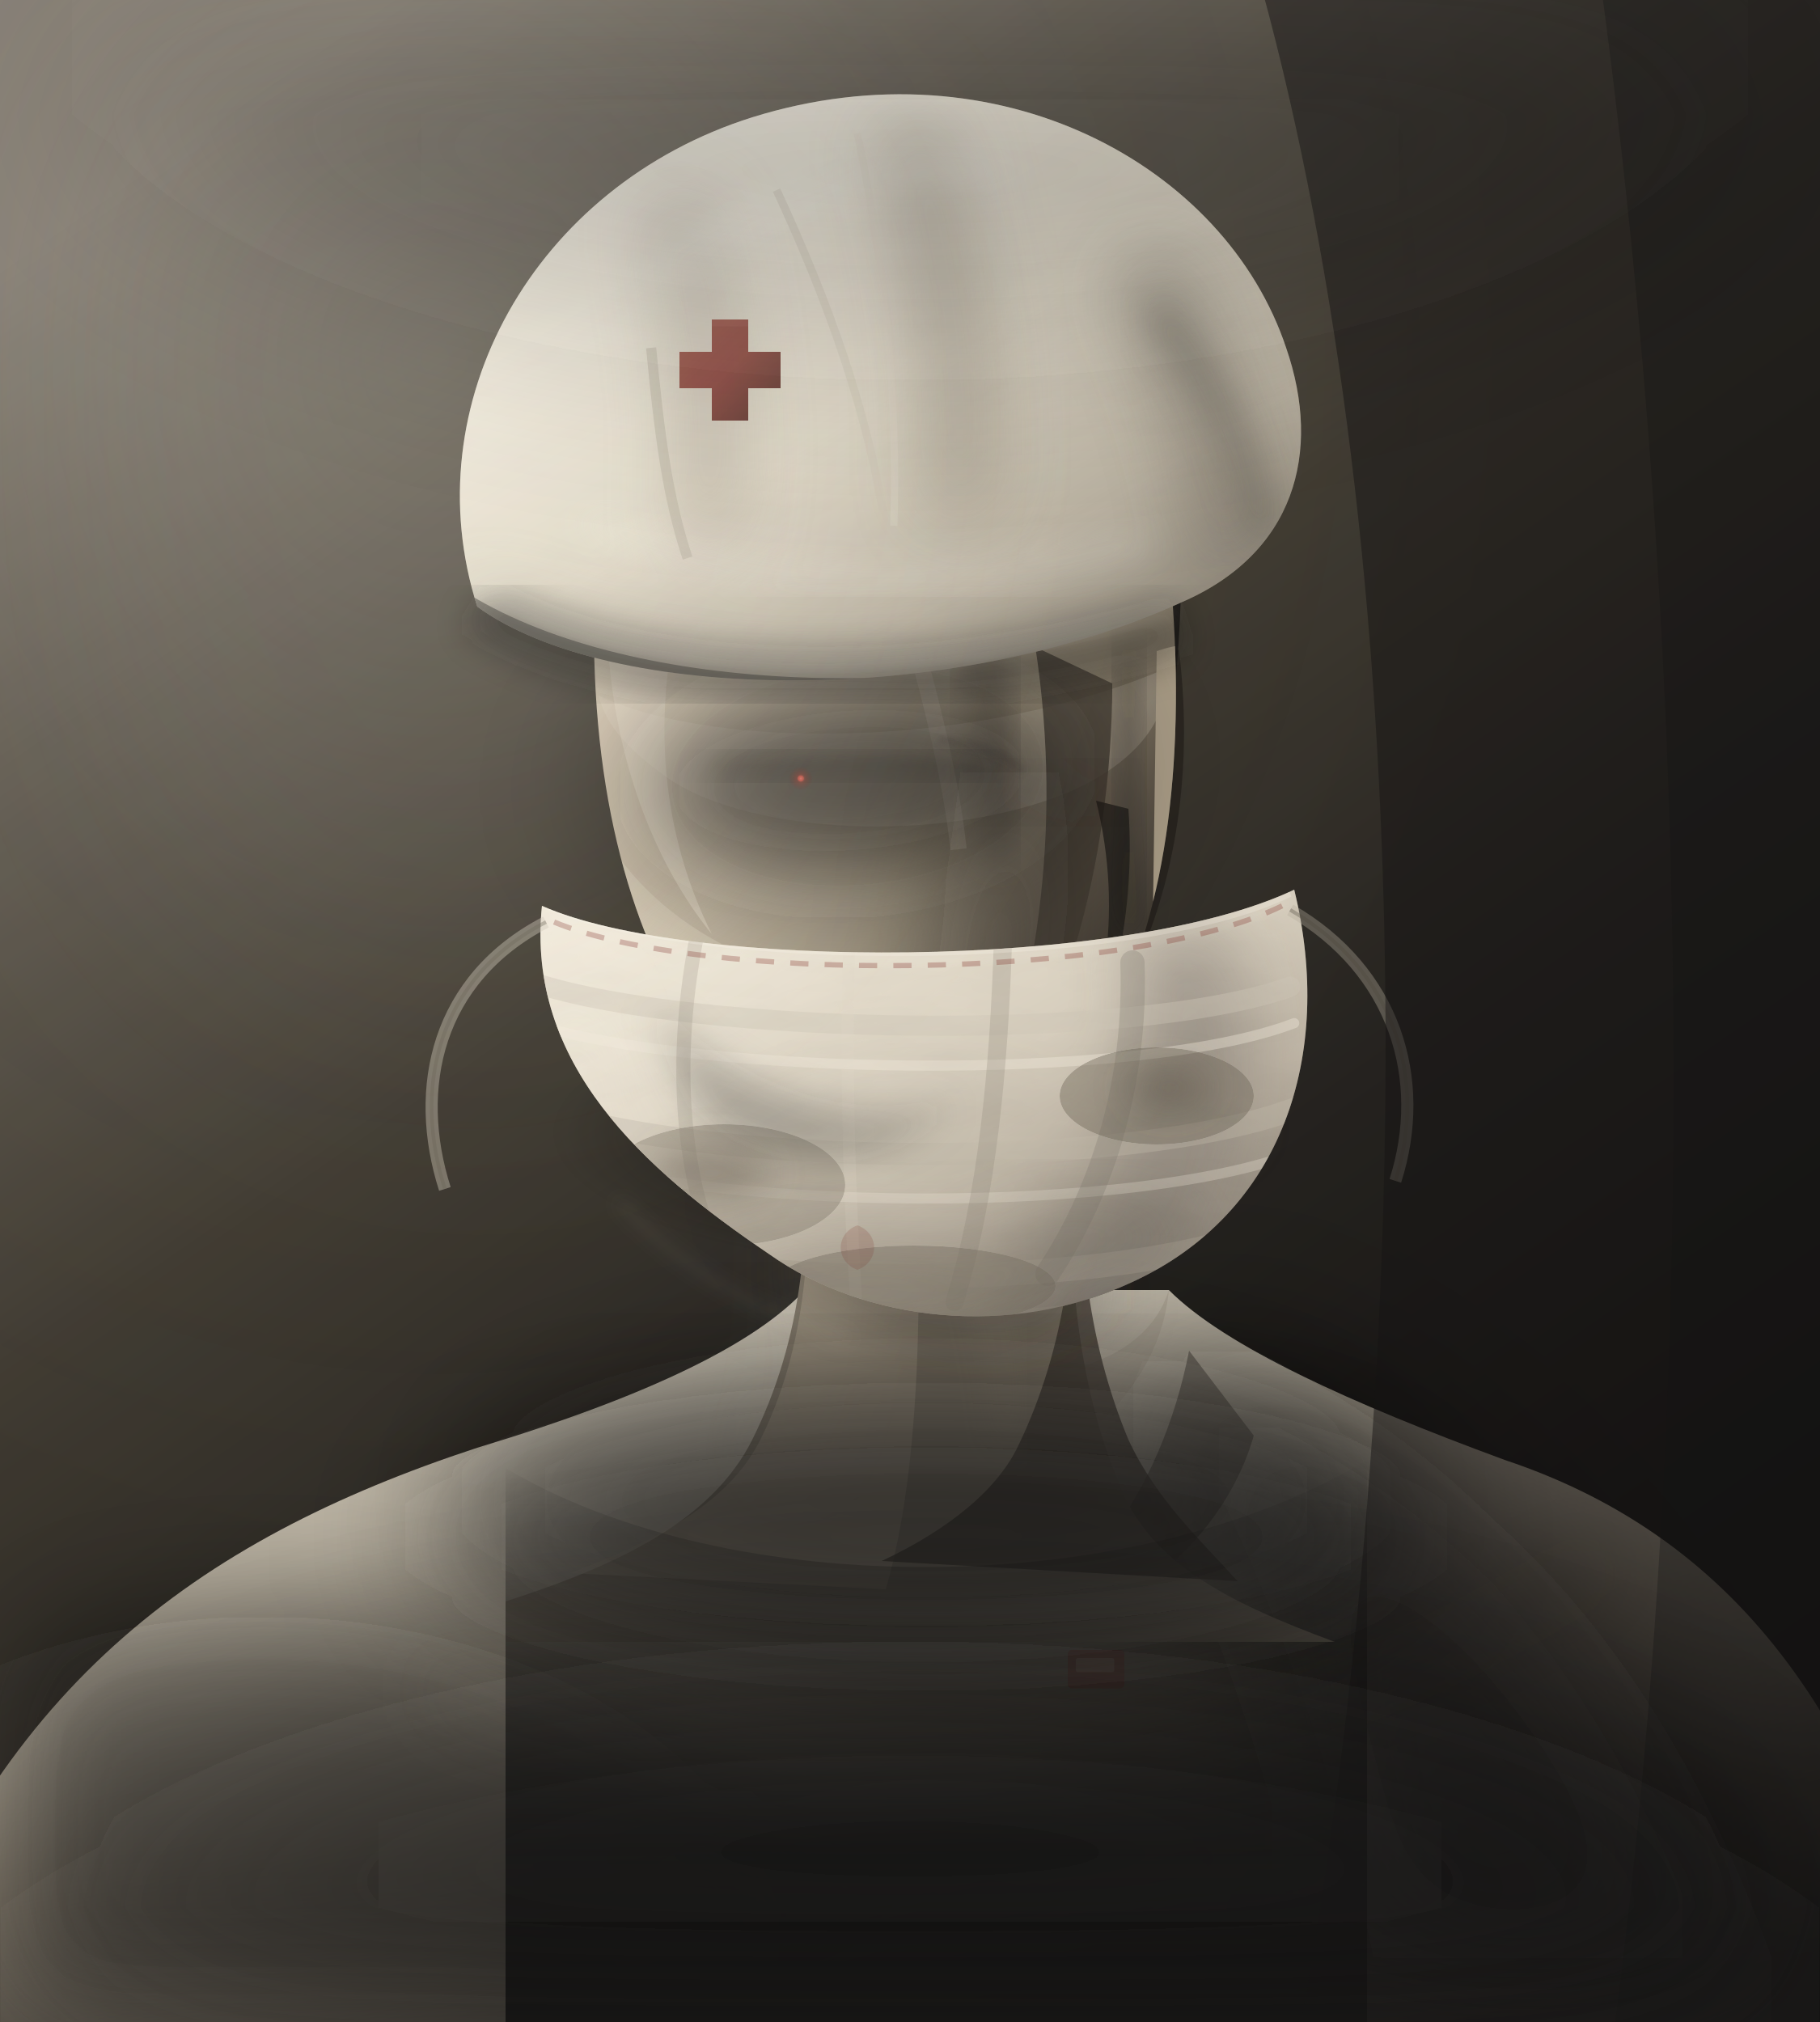
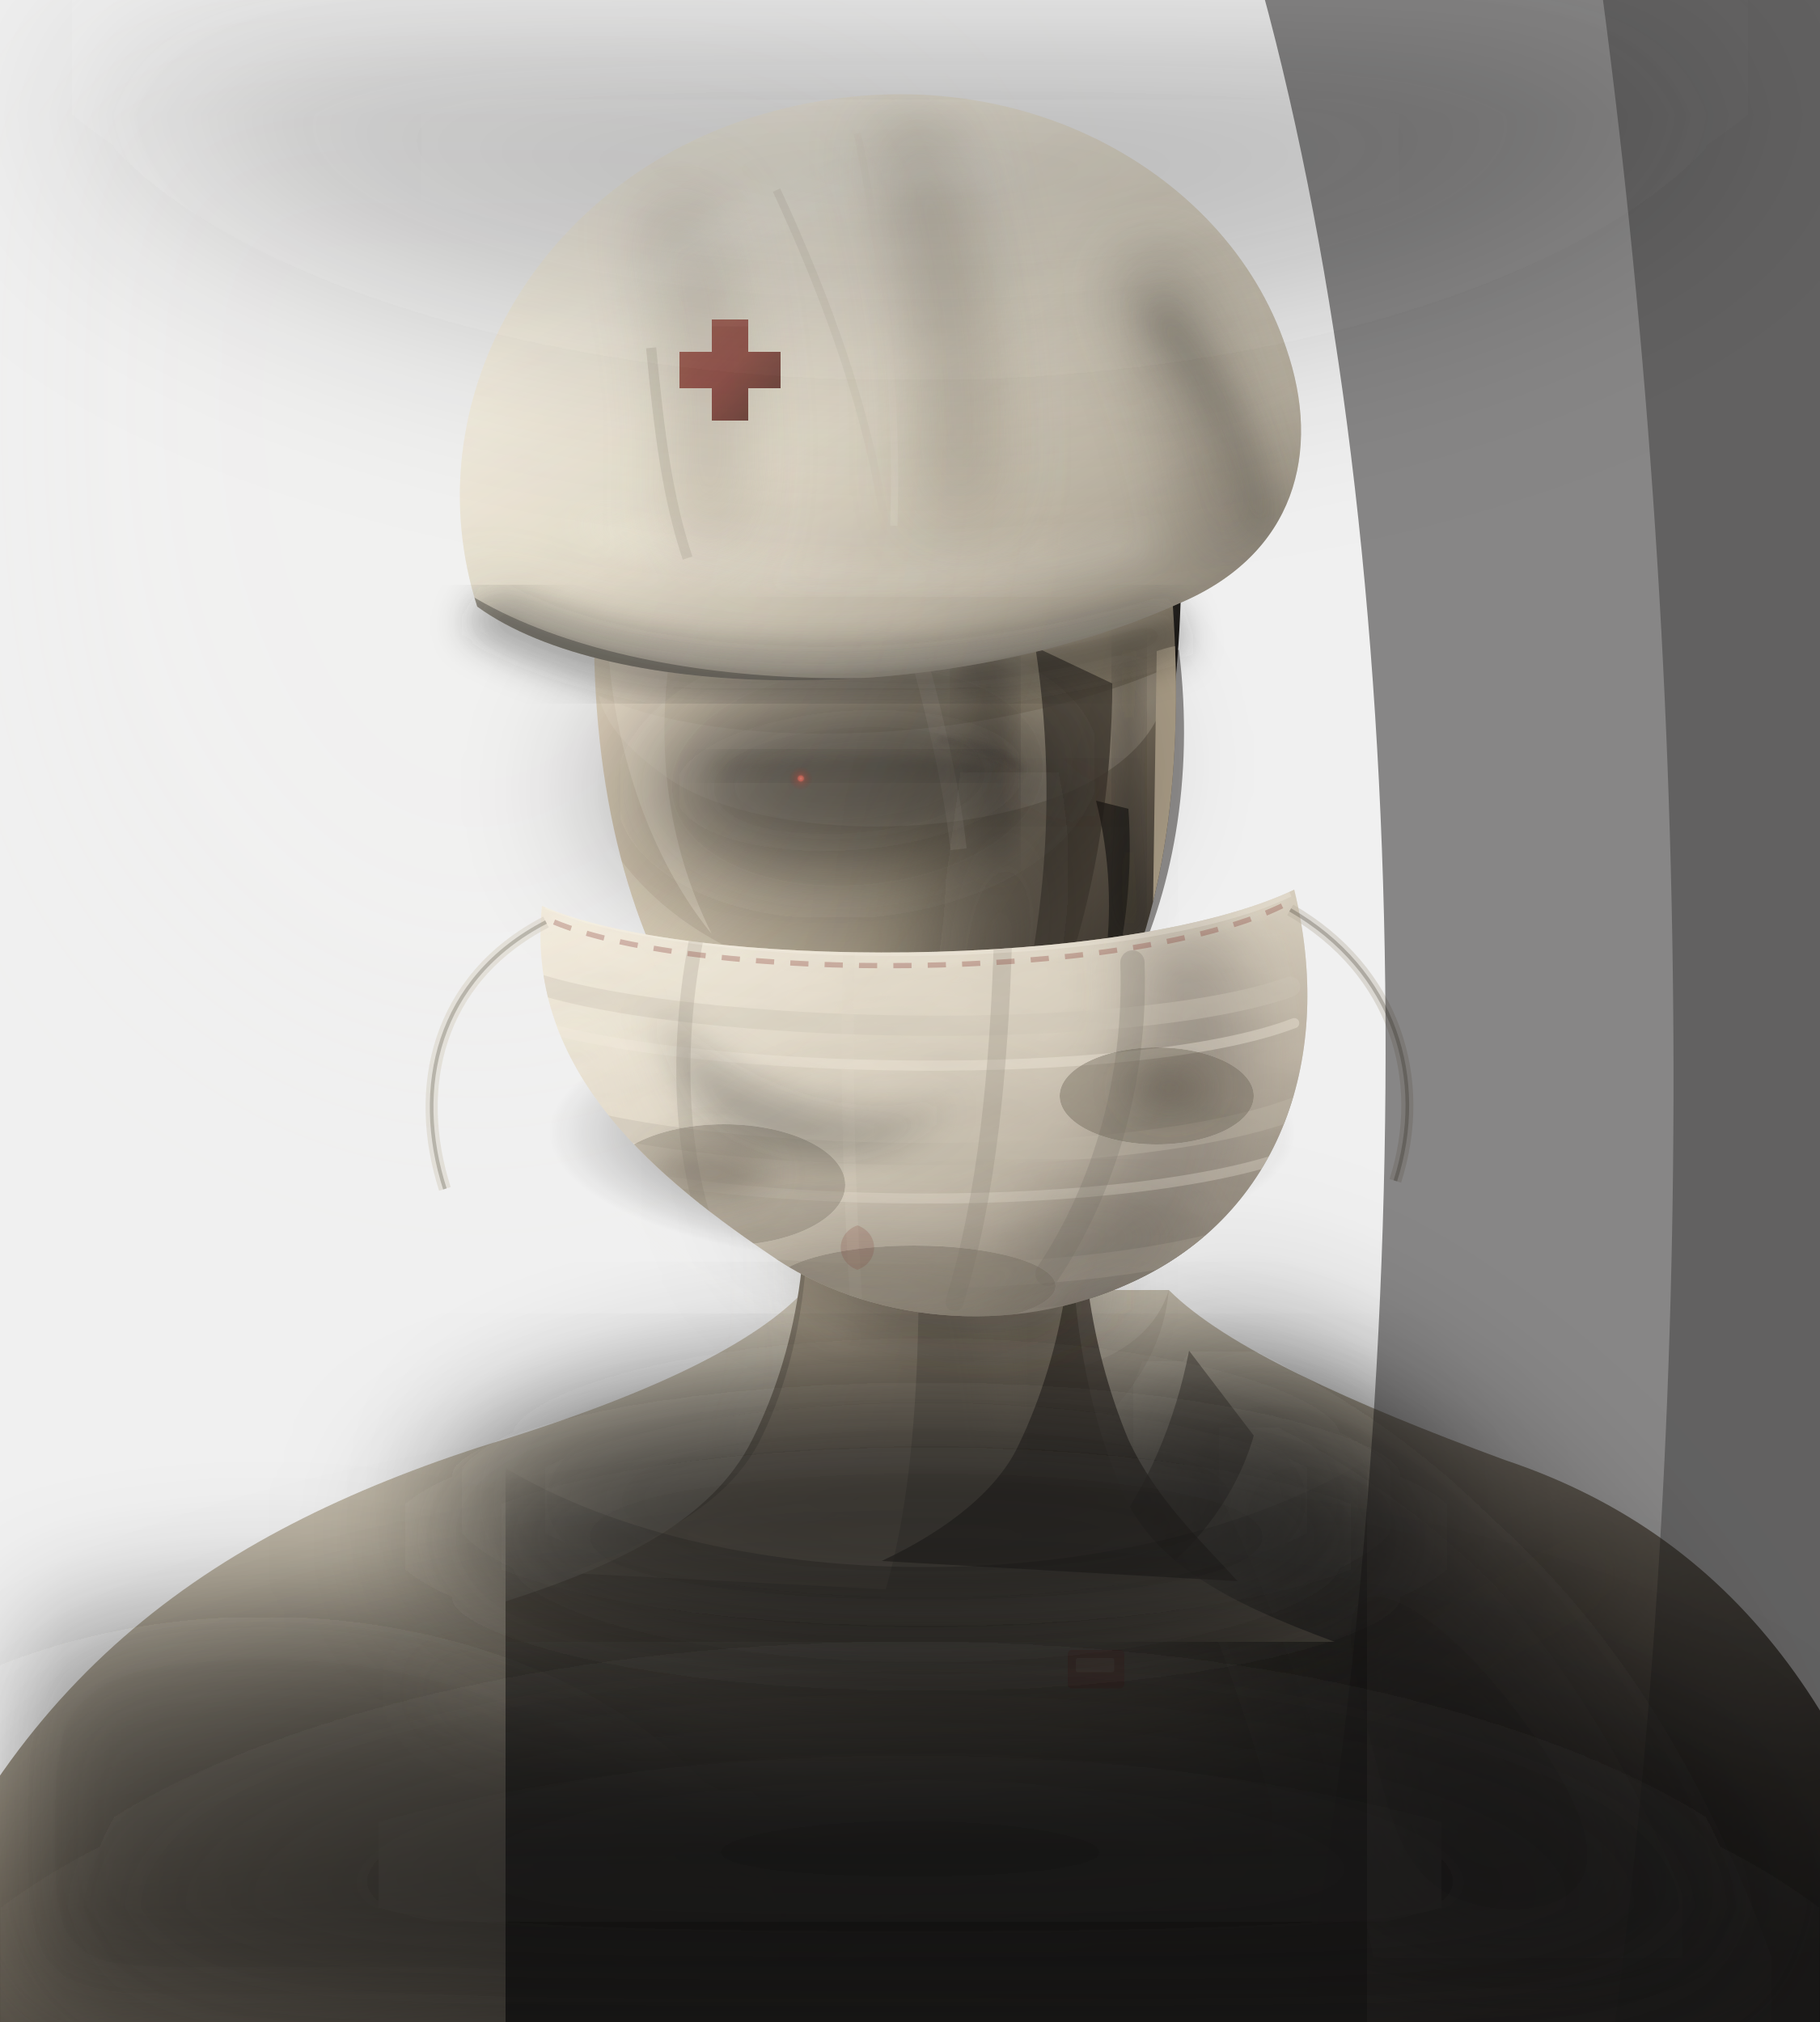
<svg xmlns="http://www.w3.org/2000/svg" viewBox="0 0 900 1000" width="900" height="1000" role="img" aria-labelledby="nfTitle nfDesc">
  <defs>
    <linearGradient id="bg" x1=".22" y1="0" x2=".84" y2="1">
      <stop offset="0" stop-color="#9c9487" />
      <stop offset=".18" stop-color="#736c60" />
      <stop offset=".4" stop-color="#474136" />
      <stop offset=".62" stop-color="#282521" />
      <stop offset=".84" stop-color="#171513" />
      <stop offset="1" stop-color="#111010" />
    </linearGradient>
    <radialGradient id="keyL" cx=".24" cy=".18" r=".6">
      <stop offset="0" stop-color="#fff8ea" stop-opacity=".13" />
      <stop offset=".48" stop-color="#efe6d4" stop-opacity=".03" />
      <stop offset="1" stop-color="#efe6d4" stop-opacity="0" />
    </radialGradient>
    <radialGradient id="vig" cx=".44" cy=".4" r=".86">
      <stop offset="0" stop-color="#141312" stop-opacity="0" />
      <stop offset=".4" stop-color="#141312" stop-opacity=".04" />
      <stop offset=".7" stop-color="#141312" stop-opacity=".36" />
      <stop offset="1" stop-color="#141312" stop-opacity=".95" />
    </radialGradient>
    <linearGradient id="skinG" x1=".18" y1=".06" x2=".86" y2=".9">
      <stop offset="0" stop-color="#ebe0ca" />
      <stop offset=".24" stop-color="#ddd0ba" />
      <stop offset=".46" stop-color="#c5b8a2" />
      <stop offset=".66" stop-color="#9b8f79" />
      <stop offset=".84" stop-color="#5d5448" />
      <stop offset="1" stop-color="#2a2620" />
    </linearGradient>
    <linearGradient id="capG" x1=".08" y1="0" x2=".94" y2="1">
      <stop offset="0" stop-color="#fdfaf1" />
      <stop offset=".24" stop-color="#f6f0e3" />
      <stop offset=".5" stop-color="#ddd5c4" />
      <stop offset=".74" stop-color="#a9a090" />
      <stop offset=".92" stop-color="#6e6659" />
      <stop offset="1" stop-color="#463f36" />
    </linearGradient>
    <linearGradient id="maskG" x1=".06" y1=".04" x2=".94" y2=".96">
      <stop offset="0" stop-color="#f7f1e4" />
      <stop offset=".22" stop-color="#eae2d2" />
      <stop offset=".48" stop-color="#cfc6b5" />
      <stop offset=".72" stop-color="#a19687" />
      <stop offset=".9" stop-color="#5a5247" />
      <stop offset="1" stop-color="#322d28" />
    </linearGradient>
    <linearGradient id="collarG" x1=".2" y1="0" x2=".78" y2="1">
      <stop offset="0" stop-color="#d9d2c3" />
      <stop offset=".28" stop-color="#b7af9f" />
      <stop offset=".58" stop-color="#726a5d" />
      <stop offset=".82" stop-color="#37332d" />
      <stop offset="1" stop-color="#1b1916" />
    </linearGradient>
    <linearGradient id="redG" x1="0" y1="0" x2="1" y2="1">
      <stop offset="0" stop-color="#8f3d2f" />
      <stop offset=".5" stop-color="#7d2b24" />
      <stop offset="1" stop-color="#390f0b" />
    </linearGradient>
    <radialGradient id="sparkG" cx=".5" cy=".5" r=".5">
      <stop offset="0" stop-color="#d5786a" stop-opacity=".92" />
      <stop offset=".38" stop-color="#a24135" stop-opacity=".34" />
      <stop offset="1" stop-color="#7d2b24" stop-opacity="0" />
    </radialGradient>
    <radialGradient id="shadowBig" cx=".5" cy=".5" r=".5">
      <stop offset="0" stop-color="#0f0e0c" stop-opacity=".68" />
      <stop offset=".55" stop-color="#121110" stop-opacity=".36" />
      <stop offset="1" stop-color="#141312" stop-opacity="0" />
    </radialGradient>
    <linearGradient id="neckFade" x1="0" y1="0" x2="0" y2="1">
      <stop offset="0" stop-color="#141312" stop-opacity="0" />
      <stop offset=".35" stop-color="#141312" stop-opacity=".55" />
      <stop offset=".7" stop-color="#141312" stop-opacity=".92" />
      <stop offset="1" stop-color="#141312" stop-opacity="1" />
    </linearGradient>
    <filter id="b2" x="-20%" y="-20%" width="140%" height="140%">
      <feGaussianBlur stdDeviation="2" />
    </filter>
    <filter id="b4" x="-24%" y="-24%" width="148%" height="148%">
      <feGaussianBlur stdDeviation="4" />
    </filter>
    <filter id="b9" x="-28%" y="-28%" width="156%" height="156%">
      <feGaussianBlur stdDeviation="9" />
    </filter>
    <filter id="b18" x="-34%" y="-34%" width="168%" height="168%">
      <feGaussianBlur stdDeviation="18" />
    </filter>
    <filter id="b34" x="-42%" y="-42%" width="184%" height="184%">
      <feGaussianBlur stdDeviation="34" />
    </filter>
    <filter id="b60" x="-50%" y="-50%" width="200%" height="200%">
      <feGaussianBlur stdDeviation="60" />
    </filter>
    <filter id="weave" x="0" y="0" width="100%" height="100%">
      <feTurbulence type="fractalNoise" baseFrequency=".022 .07" numOctaves="3" seed="43" result="t" />
      <feColorMatrix in="t" type="saturate" values="0" result="g" />
      <feComponentTransfer in="g" result="c">
        <feFuncR type="linear" slope=".22" intercept=".62" />
        <feFuncG type="linear" slope=".22" intercept=".62" />
        <feFuncB type="linear" slope=".22" intercept=".62" />
        <feFuncA type="linear" slope=".45" />
      </feComponentTransfer>
      <feBlend in="SourceGraphic" in2="c" mode="multiply" result="m" />
      <feComposite in="m" in2="SourceGraphic" operator="in" />
    </filter>
    <filter id="grain" x="0" y="0" width="100%" height="100%">
      <feTurbulence type="fractalNoise" baseFrequency=".62" numOctaves="2" seed="53" result="t" />
      <feColorMatrix in="t" type="saturate" values="0" result="g" />
      <feComponentTransfer in="g" result="c">
        <feFuncA type="linear" slope=".075" />
      </feComponentTransfer>
    </filter>
    <clipPath id="clipHead">
      <path d="M452 110 C356 110 298 182 294 292 C291 386 310 458 344 510 C378 560 422 584 450 584 C478 584 516 560 544 512 C574 462 586 388 580 300 C572 190 538 110 452 110 Z" />
    </clipPath>
    <clipPath id="clipMask">
      <path d="M268 448 C340 480 556 480 640 440 C660 522 634 600 560 634 C500 662 428 654 380 620 C318 578 260 526 268 448 Z" />
    </clipPath>
    <clipPath id="clipCap">
      <path d="M236 300 C204 200 264 92 372 58 C494 20 606 82 636 172 C654 224 640 274 584 298 C470 350 302 348 236 300 Z" />
    </clipPath>
    <mask id="mGlow">
      <rect width="900" height="1000" fill="#000" />
      <ellipse cx="406" cy="380" rx="62" ry="32" fill="#fff" opacity=".24" />
      <ellipse cx="406" cy="380" rx="26" ry="11" fill="#fff" />
    </mask>
  </defs>
-   <rect width="900" height="1000" fill="url(#bg)" />
-   <rect width="900" height="1000" fill="url(#keyL)" />
-   <rect width="900" height="1000" fill="#141312" opacity=".16" />
  <g>
    <path d="M-60 1000 C-4 836 96 762 236 716 C322 690 374 664 398 638 L578 638 C606 666 668 694 744 722 C864 762 926 858 960 1000 Z" fill="url(#collarG)" />
    <g filter="url(#b34)" opacity=".8">
      <path d="M584 668 C698 716 804 794 870 1000 L670 1000 C652 894 616 786 570 704 Z" fill="#141312" filter="url(#b34)" />
      <ellipse cx="130" cy="980" rx="260" ry="180" fill="#141312" opacity=".56" />
      <ellipse cx="470" cy="1000" rx="190" ry="120" fill="#141312" opacity=".44" />
    </g>
    <path d="M398 640 C448 692 560 696 578 638 C572 704 496 746 442 742 C388 736 376 698 398 640 Z" fill="#8f8677" opacity=".34" />
    <path d="M384 668 C400 734 448 786 500 800 C446 816 386 784 362 720 Z" fill="#f0e8d8" opacity=".07" filter="url(#b18)" />
    <path d="M588 668 C574 740 532 794 484 808 C546 812 604 766 620 710 Z" fill="#2b2722" opacity=".42" />
    <g filter="url(#b18)" fill="none" stroke-linecap="round" opacity=".22">
      <path d="M220 834 C310 866 414 878 496 876" stroke="#e4dccb" stroke-width="8" />
      <path d="M530 872 C620 860 720 820 786 774" stroke="#1e1b17" stroke-width="16" />
    </g>
    <g opacity=".62">
      <rect x="528" y="816" width="28" height="19" rx="2" fill="#7d2b24" opacity=".64" />
      <rect x="532" y="820" width="19" height="7" rx="1" fill="#cfc6b6" opacity=".36" />
    </g>
  </g>
  <g>
    <path d="M394 540 C404 606 396 664 372 712 C352 752 306 774 250 792 L250 812 L660 812 C606 792 566 772 552 730 C532 682 524 608 534 540 Z" fill="#7f7667" />
    <path d="M396 552 C404 612 398 668 376 712 C360 744 324 762 282 778 L438 786 C452 738 458 664 452 546 Z" fill="#bdaf99" opacity=".38" />
    <path d="M528 544 C536 610 526 668 504 714 C494 736 470 756 436 772 L612 782 C594 762 572 742 558 712 C538 664 530 606 538 544 Z" fill="#37312a" opacity=".72" />
    <g filter="url(#b18)" fill="none" stroke-linecap="round" opacity=".58">
      <path d="M414 626 C452 652 500 656 534 638" stroke="#2a2622" stroke-width="20" />
      <path d="M404 586 C408 636 404 682 392 720" stroke="#efe5d3" stroke-width="9" opacity=".28" />
    </g>
    <path d="M472 590 C488 632 498 674 500 714" stroke="#a89c86" stroke-width="11" fill="none" opacity=".16" filter="url(#b9)" />
    <ellipse cx="456" cy="560" rx="185" ry="66" fill="url(#shadowBig)" />
    <path d="M250 726 C360 792 560 792 676 722 L676 1000 L250 1000 Z" fill="url(#neckFade)" />
    <ellipse cx="458" cy="742" rx="220" ry="64" fill="#141312" opacity=".45" filter="url(#b34)" />
    <ellipse cx="458" cy="760" rx="250" ry="60" fill="#141312" opacity=".55" filter="url(#b34)" />
  </g>
  <g>
    <path d="M296 312 C300 200 368 138 452 134 C540 130 586 192 584 292 C582 364 570 420 550 462 C558 382 550 314 516 274 C474 226 394 228 352 278 C328 308 316 348 312 398 Z" fill="#1e1b18" />
    <path d="M316 356 C310 264 352 202 424 186" stroke="#3b3630" stroke-width="3.2" fill="none" opacity=".38" />
    <path d="M578 322 C586 386 574 442 554 482" stroke="#151210" stroke-width="10" fill="none" opacity=".46" />
    <path d="M452 110 C356 110 298 182 294 292 C291 386 310 458 344 510 C378 560 422 584 450 584 C478 584 516 560 544 512 C574 462 586 388 580 300 C572 190 538 110 452 110 Z" fill="url(#skinG)" />
    <g clip-path="url(#clipHead)">
      <path d="M300 300 C312 208 366 152 442 146 C392 178 352 232 336 300 C322 358 328 414 352 462 C318 420 300 360 300 300 Z" fill="#f4ead6" opacity=".42" />
      <path d="M296 344 C356 372 486 370 578 330 C578 358 560 378 528 392 C464 418 372 412 332 386 C312 372 300 360 296 344 Z" fill="#f8efdb" opacity=".18" />
      <path d="M306 424 C340 470 404 494 464 486 C430 514 368 516 330 488 C310 470 302 448 306 424 Z" fill="#f7eeda" opacity=".26" />
      <ellipse cx="394" cy="478" rx="92" ry="50" fill="#faf2de" opacity=".16" filter="url(#b18)" transform="rotate(-14 394 478)" />
      <path d="M512 320 C526 412 512 496 484 566 C524 516 550 428 550 338 Z" fill="#463f35" opacity=".8" />
      <path d="M542 396 C556 452 546 506 522 550 C548 512 562 456 558 400 Z" fill="#211e19" opacity=".74" />
      <path d="M300 496 C344 546 414 568 470 548 C438 584 364 586 320 546 Z" fill="#3e3830" opacity=".52" />
      <path d="M444 288 C458 336 470 382 474 420" stroke="#f4ead6" stroke-width="8" fill="none" opacity=".22" />
      <path d="M476 286 C490 338 500 386 498 426" stroke="#443e35" stroke-width="22" fill="none" opacity=".42" filter="url(#b9)" />
      <path d="M572 322 C612 308 642 340 634 396 C626 452 596 478 570 460 Z" fill="#a89b85" />
      <path d="M586 344 C610 336 620 358 614 388 C608 418 592 434 576 428" stroke="#6b6050" stroke-width="6" fill="none" opacity=".52" />
      <path d="M560 326 C550 368 550 422 564 462" stroke="#1d1a16" stroke-width="17" fill="none" opacity=".4" filter="url(#b9)" />
    </g>
    <g>
      <ellipse cx="424" cy="384" rx="120" ry="70" fill="#0c0a08" opacity=".38" filter="url(#b34)" transform="rotate(-5 424 384)" />
      <ellipse cx="420" cy="386" rx="86" ry="34" fill="#100d0a" opacity=".34" filter="url(#b18)" transform="rotate(-4 420 386)" />
      <path d="M352 384 C398 370 462 370 494 384" stroke="#0a0806" stroke-width="7" fill="none" opacity=".4" filter="url(#b9)" />
      <path d="M354 380 C398 368 462 368 492 380" stroke="#6d6353" stroke-width="1.8" fill="none" opacity=".26" filter="url(#b2)" />
      <circle cx="396" cy="385" r="1.5" fill="#c46354" opacity=".85" />
      <circle cx="396" cy="385" r="6" fill="url(#sparkG)" />
      <path d="M496 382 C518 386 536 394 548 402" stroke="#1b1712" stroke-width="13" fill="none" opacity=".3" filter="url(#b18)" />
      <path d="M464 366 C486 368 500 374 506 382" stroke="#312c25" stroke-width="3" fill="none" opacity=".26" filter="url(#b2)" />
    </g>
    <g filter="url(#b34)" opacity=".66">
      <path d="M496 348 C524 412 514 496 478 556 C464 578 444 592 422 598 C460 562 482 500 484 436 Z" fill="#141312" />
      <path d="M378 552 C418 590 478 600 522 578 C496 616 440 624 398 604 Z" fill="#141312" opacity=".58" />
    </g>
    <g>
      <path d="M268 448 C340 480 556 480 640 440 C660 522 634 600 560 634 C500 662 428 654 380 620 C318 578 260 526 268 448 Z" fill="url(#maskG)" />
      <g clip-path="url(#clipMask)">
        <g filter="url(#b18)" opacity=".6">
          <path d="M606 460 C632 534 612 604 564 656 C528 696 476 712 428 704 C484 674 530 620 552 558 C568 508 570 482 552 458 Z" fill="#3c3630" />
          <path d="M288 486 C300 548 320 596 356 636 C308 612 278 566 268 514 Z" fill="#f7f1e3" opacity=".42" />
          <ellipse cx="452" cy="572" rx="112" ry="54" fill="#6f6759" opacity=".16" />
        </g>
        <g fill="none" stroke-linecap="round">
          <path d="M264 486 C344 512 560 516 638 488" stroke="#bfb7a7" stroke-width="10" opacity=".4" />
          <path d="M262 506 C344 532 562 536 640 506" stroke="#f9f3e5" stroke-width="5" opacity=".38" />
          <path d="M260 546 C344 578 566 580 646 546" stroke="#a9a090" stroke-width="11" opacity=".38" />
          <path d="M260 568 C344 600 566 602 646 568" stroke="#fbf5e7" stroke-width="5" opacity=".28" />
          <path d="M266 606 C346 640 558 640 636 604" stroke="#8f8677" stroke-width="12" opacity=".34" />
          <path d="M280 634 C348 662 540 662 620 630" stroke="#736b5d" stroke-width="9" opacity=".26" />
          <path d="M344 466 C332 530 338 590 360 632" stroke="#655d50" stroke-width="7" opacity=".24" />
          <path d="M420 462 C418 530 420 596 424 652" stroke="#dcd4c4" stroke-width="6" opacity=".2" />
          <path d="M496 464 C494 530 488 592 472 644" stroke="#554d41" stroke-width="9" opacity=".26" />
          <path d="M560 476 C562 534 546 588 518 630" stroke="#3a352f" stroke-width="12" opacity=".28" />
        </g>
        <g filter="url(#weave)" opacity=".38">
          <rect x="244" y="434" width="420" height="240" fill="#eae2d2" />
        </g>
        <g filter="url(#weave)" opacity=".42">
          <ellipse cx="358" cy="586" rx="60" ry="30" fill="#8b8273" />
          <ellipse cx="572" cy="542" rx="48" ry="24" fill="#706859" />
          <ellipse cx="452" cy="636" rx="70" ry="20" fill="#7d7466" />
        </g>
        <g filter="url(#b9)" opacity=".38">
          <ellipse cx="352" cy="580" rx="28" ry="13" fill="#5b5347" />
          <ellipse cx="578" cy="538" rx="20" ry="10" fill="#494237" />
        </g>
        <g opacity=".18">
          <path d="M424 606 c11 4 11 18 0 22 c-11 -4 -11 -18 0 -22 Z" fill="#7d2b24" />
          <path d="M418 615 h12" stroke="#7d2b24" stroke-width="1.8" />
        </g>
        <path d="M274 456 C346 486 556 486 634 448" stroke="#7d2b24" stroke-width="2.6" fill="none" opacity=".3" stroke-dasharray="9 8" />
        <path d="M270 448 C344 480 560 480 638 442" stroke="#fffaf0" stroke-width="3" fill="none" opacity=".22" />
        <g filter="url(#b18)" opacity=".3">
          <ellipse cx="430" cy="638" rx="92" ry="24" fill="#5b5448" />
          <ellipse cx="540" cy="612" rx="50" ry="16" fill="#4c463c" />
        </g>
        <path d="M362 654 C430 692 506 686 562 646 L570 714 C500 748 424 744 358 708 Z" fill="#141312" opacity=".46" filter="url(#b18)" />
      </g>
      <path d="M272 454 C344 484 558 484 636 446" stroke="#fffaf0" stroke-width="2.2" fill="none" opacity=".12" filter="url(#b2)" />
      <path d="M306 594 C332 624 374 650 420 662" stroke="#fffaf0" stroke-width="3" fill="none" opacity=".09" filter="url(#b4)" />
      <path d="M270 456 C216 484 204 538 220 588" stroke="#d0c8b8" stroke-width="6" fill="none" opacity=".42" />
      <path d="M270 456 C216 484 204 538 220 588" stroke="#6a6356" stroke-width="1.8" fill="none" opacity=".36" />
      <path d="M638 450 C690 480 706 534 690 584" stroke="#b5ac9c" stroke-width="6" fill="none" opacity=".36" />
      <path d="M638 450 C690 480 706 534 690 584" stroke="#4e473d" stroke-width="1.8" fill="none" opacity=".32" />
    </g>
    <g>
      <path d="M236 300 C204 200 264 92 372 58 C494 20 606 82 636 172 C654 224 640 274 584 298 C470 350 302 348 236 300 Z" fill="url(#capG)" />
      <g clip-path="url(#clipCap)">
        <g filter="url(#weave)" opacity=".24">
          <rect x="206" y="40" width="450" height="310" fill="#f2ebdb" />
        </g>
        <g filter="url(#b18)" opacity=".44">
          <path d="M234 292 C312 334 468 340 584 298 L590 344 C468 386 308 376 238 326 Z" fill="#8d8577" />
          <path d="M334 100 C350 164 356 218 348 270" stroke="#8f8778" stroke-width="26" fill="none" />
          <path d="M450 62 C468 132 478 192 474 254" stroke="#7b7365" stroke-width="30" fill="none" />
          <path d="M566 130 C590 182 606 232 610 278" stroke="#5a5348" stroke-width="30" fill="none" />
        </g>
        <path d="M290 256 C364 292 468 296 566 268" stroke="#fdfaf2" stroke-width="9" fill="none" opacity=".3" filter="url(#b9)" />
        <path d="M322 140 C374 98 442 78 498 86" stroke="#fffdf7" stroke-width="10" fill="none" opacity=".38" filter="url(#b9)" />
        <path d="M570 152 C600 186 618 226 626 266" stroke="#3b3730" stroke-width="14" fill="none" opacity=".3" filter="url(#b9)" />
        <path d="M384 94 C410 150 430 206 438 262" stroke="#c9c1b1" stroke-width="4" fill="none" opacity=".32" />
        <path d="M424 66 C438 134 444 200 442 260" stroke="#dfd7c7" stroke-width="3.6" fill="none" opacity=".26" />
        <path d="M322 172 C326 214 330 246 340 276" stroke="#a0998a" stroke-width="5" fill="none" opacity=".3" />
        <path d="M232 294 C314 344 468 348 586 310 C578 338 556 354 524 364 C430 390 314 378 240 332 Z" fill="#141312" opacity=".36" />
      </g>
      <path d="M236 300 C314 348 466 348 584 310" stroke="#141312" stroke-width="26" fill="none" opacity=".36" filter="url(#b9)" />
      <path d="M240 292 C314 338 462 338 578 302" stroke="#fff9ee" stroke-width="3" fill="none" opacity=".22" filter="url(#b4)" />
      <g opacity=".78">
        <path d="M352 158 h18 v16 h16 v18 h-16 v16 h-18 v-16 h-16 v-18 h16 Z" fill="url(#redG)" />
        <path d="M352 158 h18 v3.4 h-18 Z" fill="#a5524a" opacity=".26" />
      </g>
    </g>
    <path d="M322 496 C362 542 424 562 470 546 C440 578 380 580 344 546 Z" fill="#141312" opacity=".26" filter="url(#b9)" />
  </g>
  <path d="M900 -20 L620 -20 C700 260 706 660 640 1020 L900 1020 Z" fill="#141312" opacity=".48" />
  <path d="M900 -20 L790 -20 C838 330 840 700 796 1020 L900 1020 Z" fill="#141312" opacity=".32" />
  <ellipse cx="236" cy="200" rx="230" ry="320" fill="#fff8ea" opacity=".05" filter="url(#b60)" />
  <ellipse cx="450" cy="-40" rx="440" ry="200" fill="#141312" opacity=".28" filter="url(#b60)" />
  <ellipse cx="450" cy="1040" rx="480" ry="200" fill="#141312" opacity=".52" filter="url(#b60)" />
</svg>
